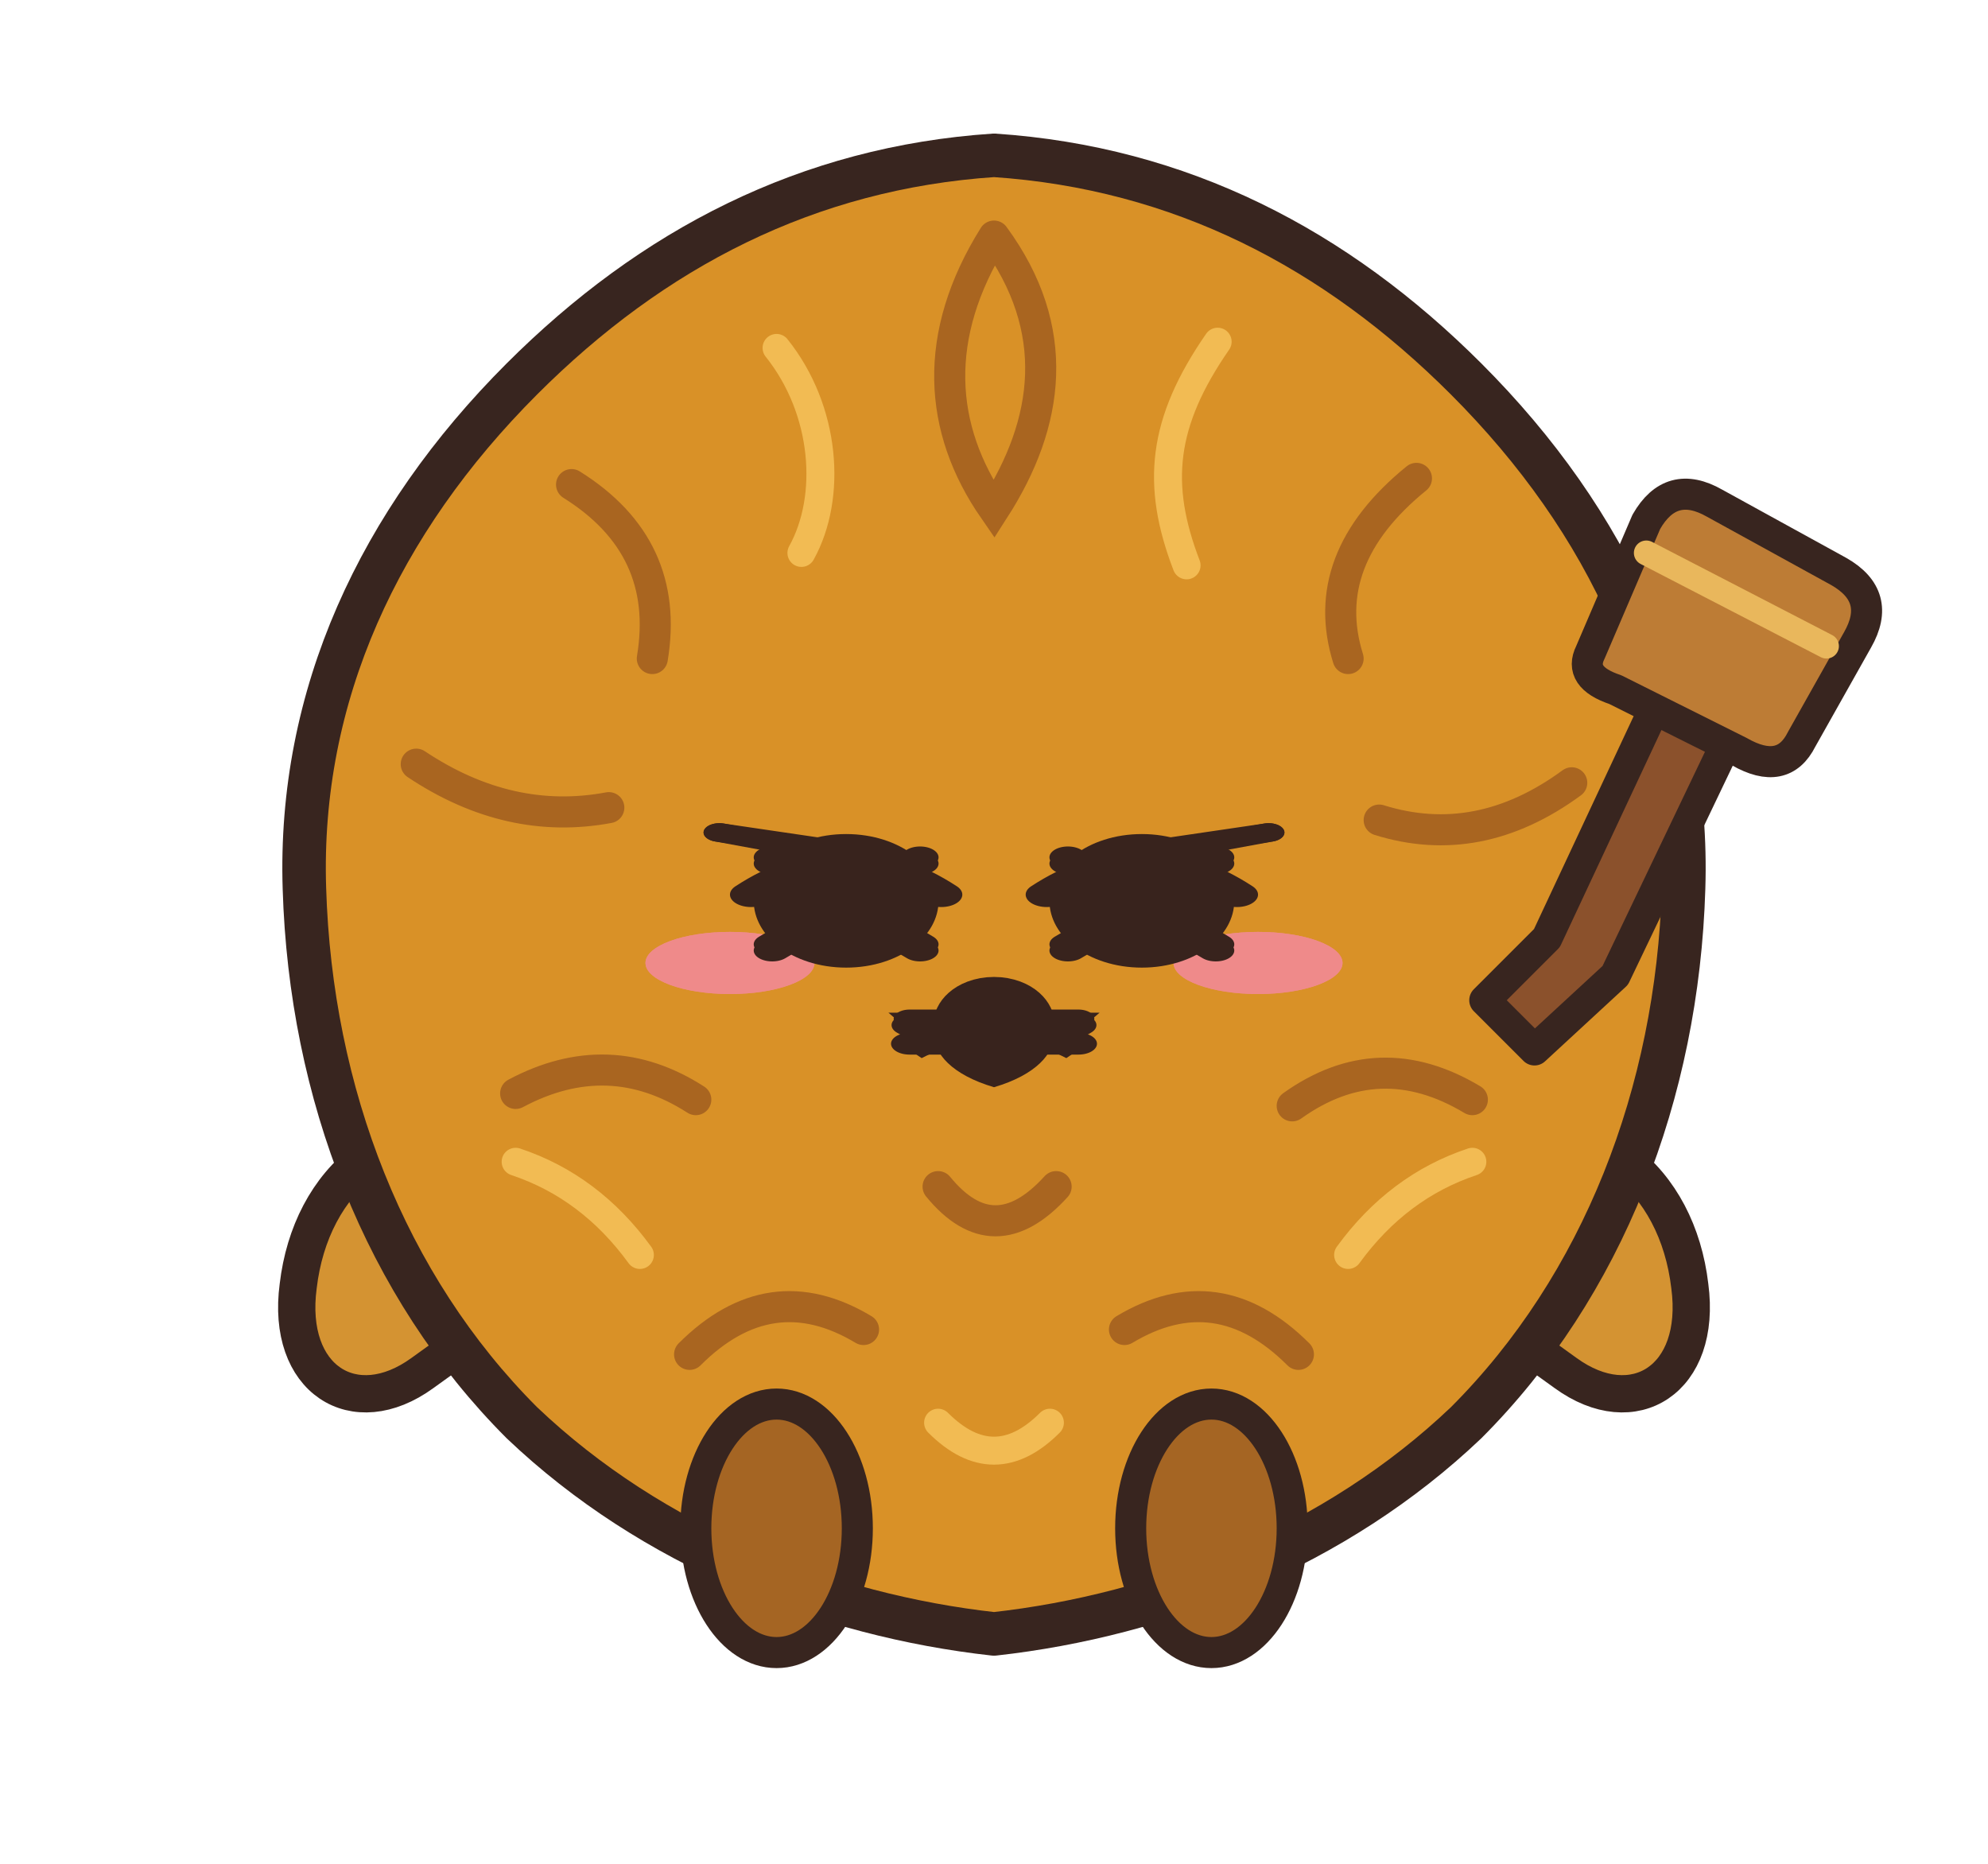
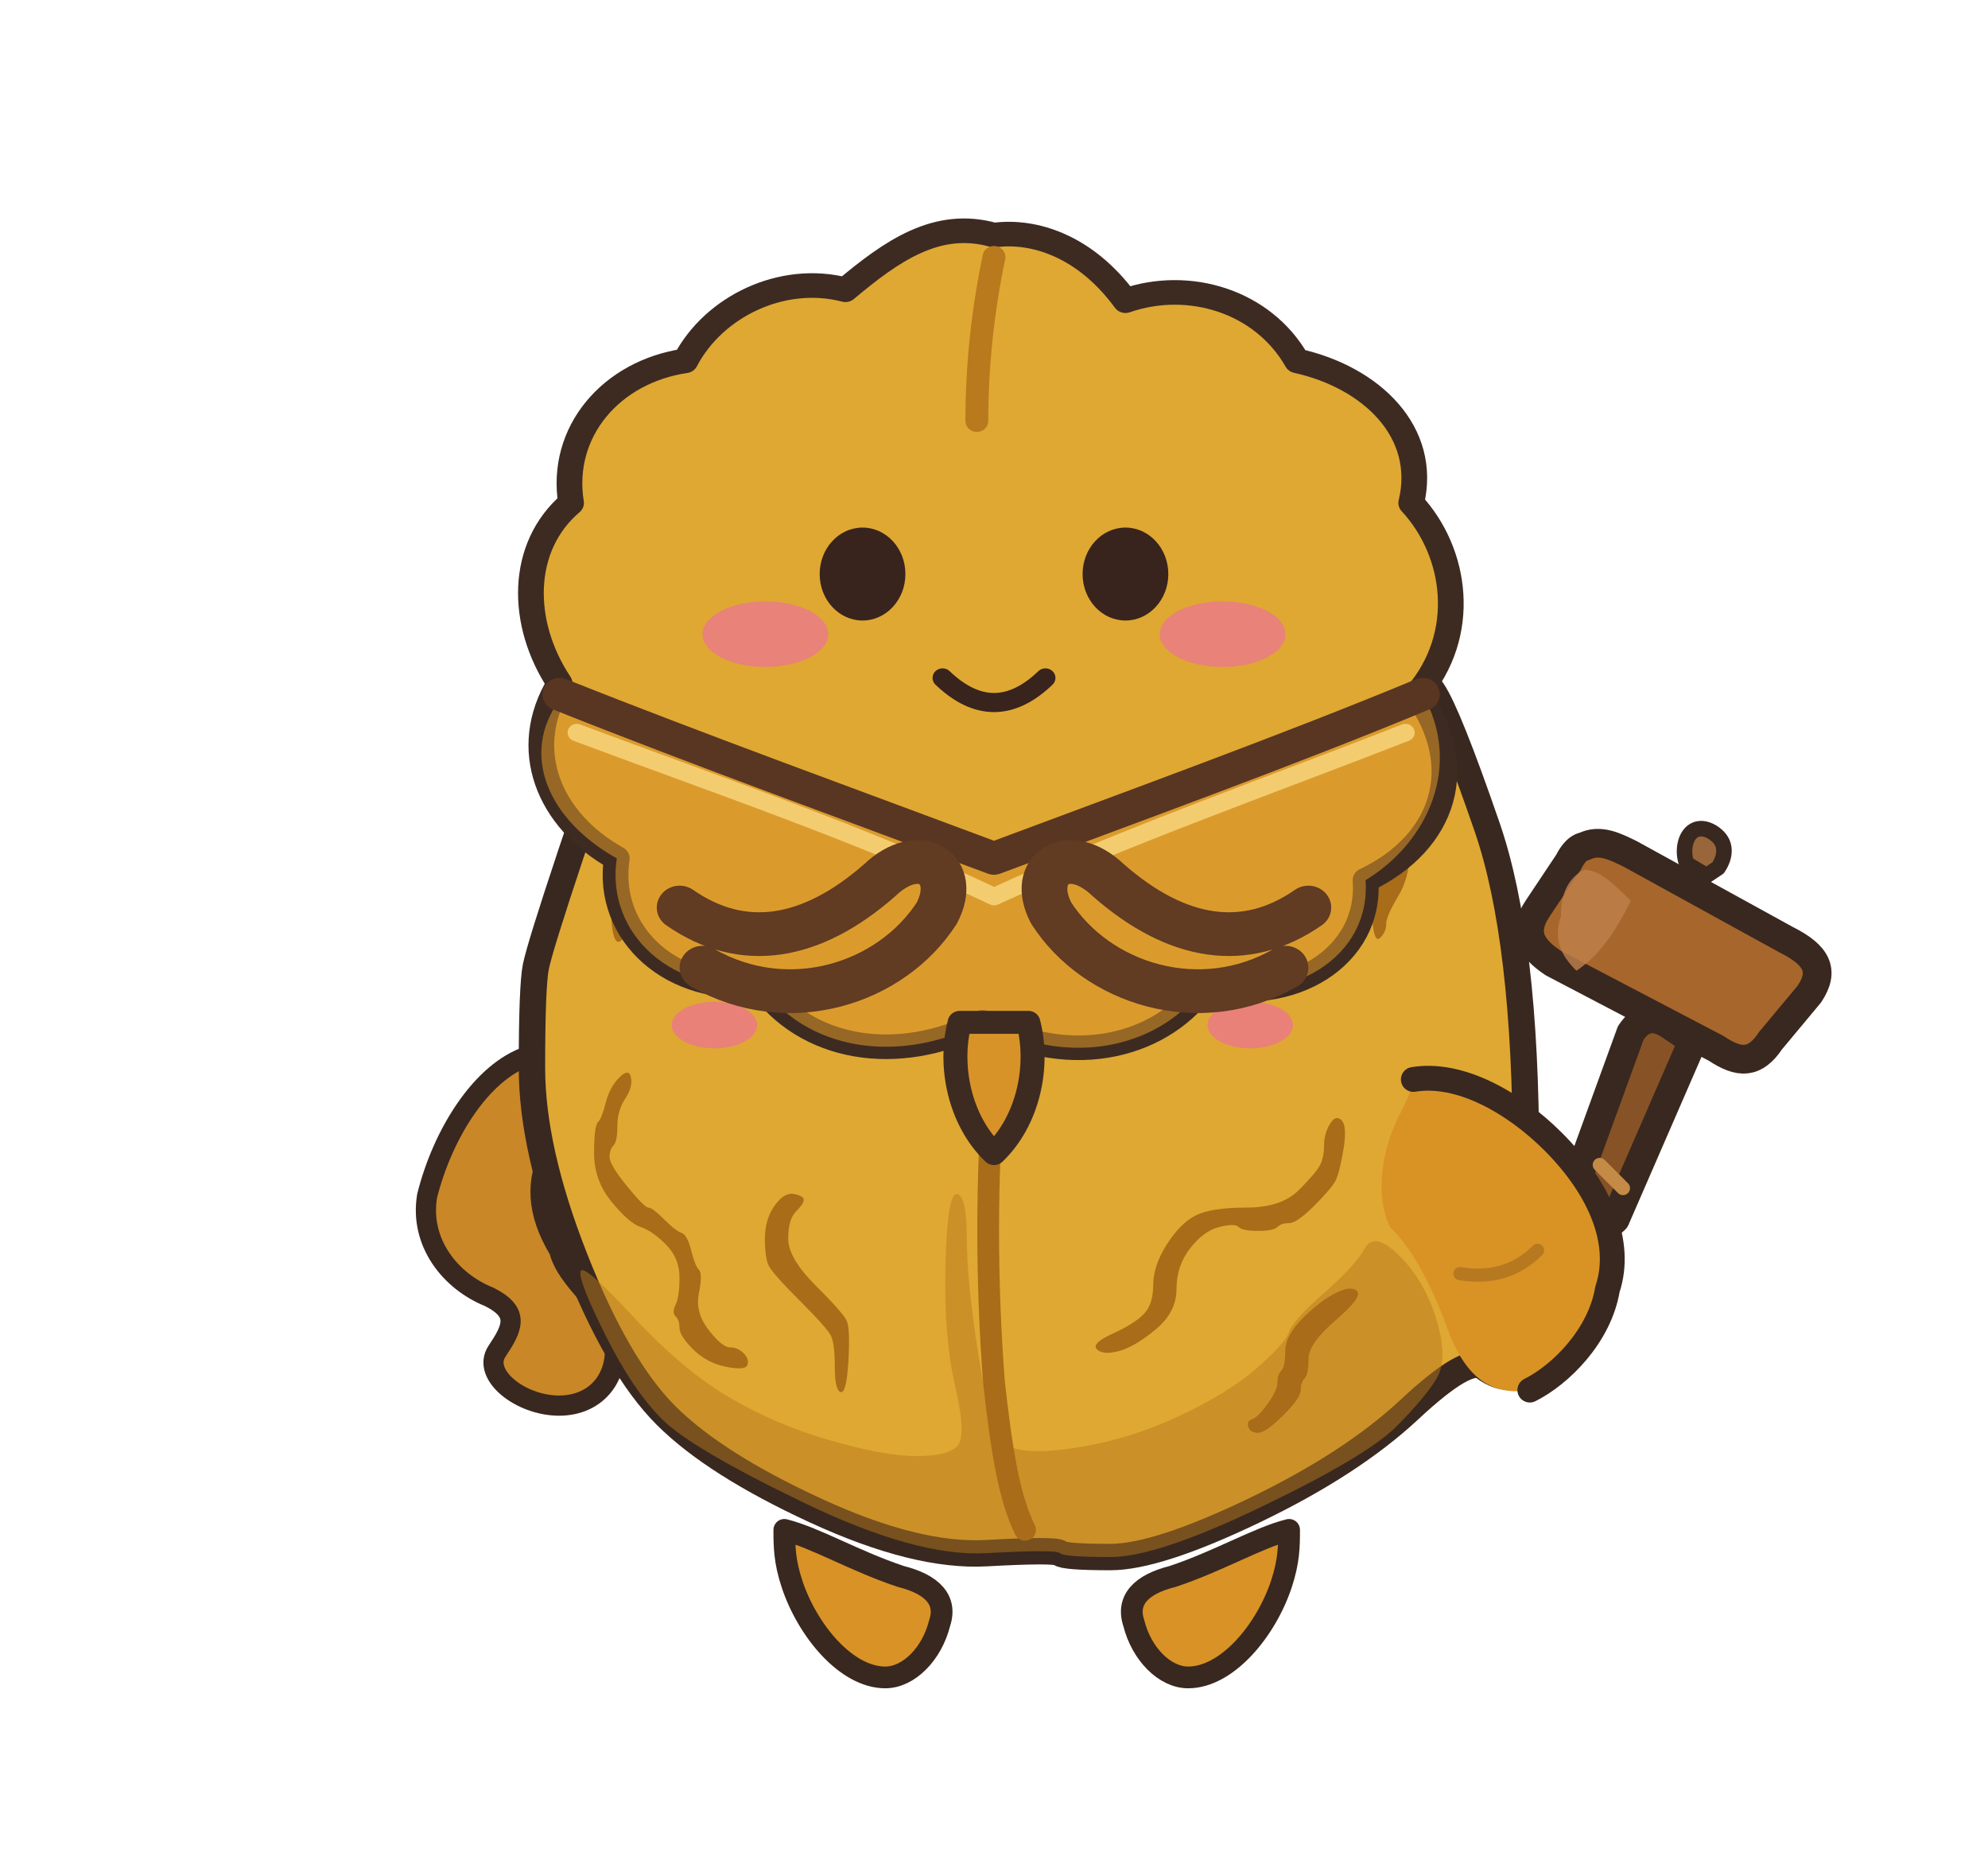
<svg xmlns="http://www.w3.org/2000/svg" width="320" height="300" viewBox="0 0 320 300">
+   <g id="foot-left">
+     <g transform="translate(-415 10) scale(1.25)">
+       <path id="walnut-foot-left-shape" d="M 433 189 C 437 190 442 193 448 195 C 452 196 454 198 453 201 C 452 205 449 208 446 208 C 441 208 436 202 434 196 C 433 193 433 191 433 189 Z" fill="#d99225" stroke="#39281f" stroke-width="2.8" stroke-linejoin="round" />
+     </g>
+   </g>
+   <g id="foot-right">
+     <g transform="translate(-415 10) scale(1.25)">
+       <path id="walnut-foot-right-shape" d="M 498 189 C 494 190 489 193 483 195 C 479 196 477 198 478 201 C 479 205 482 208 485 208 C 490 208 495 202 497 196 C 498 193 498 191 498 189 Z" fill="#d99225" stroke="#39281f" stroke-width="2.8" stroke-linejoin="round" />
+     </g>
+   </g>
+   <g id="hammer">
+     <g transform="translate(-415 10) scale(1.25)">
+       <path id="walnut-hammer-handle" d="M 534 147 L 542 125 Q 544 122 547 124 L 550 126 L 540 149 Q 538 151 536 149 Z" fill="#875326" stroke="#39281f" stroke-width="3.7" stroke-linejoin="round" />
+       <path id="walnut-hammer-cap" d="M 549.25 103.25 C 548.75 102.25 548.75 100.25 549.75 99.25 C 550.75 98.25 552.25 98.75 553.25 99.75 C 554.25 100.75 554.25 102.25 553.25 103.75 L 551.75 104.75 Z" fill="#98663a" stroke="#39281f" stroke-width="2" stroke-linejoin="round" />
+       <path id="walnut-hammer-head" d="M 536 101 C 538 100 540 101 542 102 L 562 113 C 566 115 567 117 565 120 L 560 126 C 558 129 556 129 553 127 L 532 116 C 529 114 528 112 530 109 L 534 103 C 535 101 536 101 536 101 Z" fill="#a7662c" stroke="#39281f" stroke-width="3.7" stroke-linejoin="round" />
+       <path id="walnut-hammer-head-highlight" d="M 536 104 C 538 104 540 106 542 108 C 540 112 538 115 535 117 C 533 115 532 113 533 110 C 533 107 534 105 536 104 Z" fill="#c0804a" opacity=".82" />
+       <path id="walnut-hammer-grip" d="M 538 142 L 541 145" fill="none" stroke="#c38b46" stroke-width="1.8" stroke-linecap="round" />
+     </g>
+   </g>
  <g id="arm-left">
-     <path id="walnut-shape-001" d="M83 183 C63 178 50 190 48 207 C46 222 57 229 68 221 L93 203 Z" fill="#d49332" stroke="#38251f" stroke-width="6" stroke-linejoin="round" />
+     <g transform="translate(-415 10) scale(1.25)">
+       <path id="walnut-arm-left-shape" d="M 400 128 C 394 130 389 138 387 146 C 386 152 390 157 395 159 C 399 161 398 163 396 166 C 394 169 399 173 404 173 C 409 173 412 169 411 164 C 410 160 405 157 404 153 C 401 148 401 144 403 140 C 405 135 404 130 400 128 Z" fill="#c98728" stroke="#39281f" stroke-width="2.6" stroke-linejoin="round" />
+       <path id="walnut-arm-left-crease" d="M 0 0" fill="none" opacity="0" />
+     </g>
+   </g>
+   <g id="body">
+     <g id="walnut-shell-art" transform="translate(-415 10) scale(1.25)">
+       <path id="walnut-body-outline" d="M 459.50 52.00 Q 461.00 50.50 466.00 50.50 Q 471.00 50.50 474.50 53.50 Q 478.00 56.50 487.00 59.50 Q 496.00 62.50 499.50 64.50 Q 503.00 66.50 508.75 72.25 Q 514.50 78.00 516.50 81.00 Q 518.50 84.00 523.50 98.50 Q 528.50 113.00 528.50 141.00 Q 528.50 169.00 526.75 169.25 Q 525.00 169.50 523.00 168.00 Q 521.00 166.50 513.50 173.50 Q 506.00 180.50 493.50 186.50 Q 481.00 192.50 475.00 192.50 Q 469.00 192.50 468.50 192.00 Q 468.00 191.50 459.00 192.00 Q 450.00 192.50 437.00 186.50 Q 424.00 180.50 417.75 174.25 Q 411.50 168.00 406.00 154.00 Q 400.50 140.00 400.50 129.50 Q 400.50 119.00 401.00 116.50 Q 401.50 114.00 405.50 102.00 Q 409.50 90.00 412.00 85.00 Q 414.50 80.00 419.75 74.25 Q 425.00 68.50 428.00 66.50 Q 431.00 64.50 435.00 62.50 Q 439.00 60.50 444.00 59.50 Q 449.00 58.50 453.50 56.00 Q 458.00 53.50 459.50 52.00 Z" fill="#dfa832" stroke="#39281f" stroke-width="3.4" stroke-linejoin="round" />
+       <path id="walnut-body-bottom-shade" d="M 453.75 154.75 Q 454.00 145.50 455.25 145.75 Q 456.50 146.00 456.50 151.50 Q 456.50 157.00 458.00 166.50 Q 459.50 176.00 461.25 177.75 Q 463.00 179.50 470.00 178.50 Q 477.00 177.50 483.50 174.50 Q 490.00 171.50 493.75 168.25 Q 497.50 165.00 498.00 163.50 Q 498.50 162.00 502.50 158.50 Q 506.50 155.00 507.75 152.75 Q 509.00 150.50 512.25 153.75 Q 515.50 157.00 517.00 162.00 Q 518.50 167.00 517.00 169.50 Q 515.50 172.00 511.75 175.75 Q 508.00 179.50 494.50 186.00 Q 481.00 192.50 475.00 192.50 Q 469.00 192.50 468.50 192.00 Q 468.00 191.50 459.00 192.00 Q 450.00 192.50 435.50 185.50 Q 421.00 178.50 417.25 174.75 Q 413.50 171.00 410.00 164.00 Q 406.50 157.00 406.75 155.75 Q 407.00 154.50 413.50 161.50 Q 420.00 168.50 426.00 172.00 Q 432.00 175.50 439.00 177.50 Q 446.00 179.50 450.00 179.50 Q 454.00 179.50 455.25 178.25 Q 456.50 177.00 455.00 170.50 Q 453.50 164.00 453.75 154.75 Z" fill="#b7791d" opacity=".5" />
+       <path id="walnut-top-highlight" d="M 424 75 C 428 70 433 69 436 71 C 435 75 430 79 427 81 C 424 82 422 79 424 75 Z" fill="#ffe596" opacity=".82" />
+       <path id="walnut-brain-crease-top-center" d="M 460 52 C 458 60 454 69 453 77 C 452 83 452 89 451 94" fill="none" stroke="#b47820" stroke-width="2.4" stroke-linecap="round" />
+       <path id="walnut-brain-crease-bottom-center" d="M 460 131 C 459 144 459 157 460 170 C 461 179 462 185 464 189" fill="none" stroke="#a96c18" stroke-width="2.8" stroke-linecap="round" />
+       <path id="walnut-brain-groove-left-top" d="M 446.50 69.00 Q 447.00 68.50 448.50 68.50 Q 450.00 68.50 450.75 69.25 Q 451.50 70.00 450.75 70.75 Q 450.00 71.50 448.00 71.50 Q 446.00 71.50 444.25 72.75 Q 442.50 74.00 441.50 76.00 Q 440.50 78.00 440.50 81.00 Q 440.50 84.00 440.00 85.00 Q 439.50 86.00 438.25 86.75 Q 437.00 87.50 436.00 87.50 Q 435.00 87.50 434.75 86.75 Q 434.50 86.00 436.50 84.00 Q 438.50 82.00 438.50 78.50 Q 438.50 75.00 439.00 74.00 Q 439.50 73.00 440.75 71.75 Q 442.00 70.50 444.00 70.00 Q 446.00 69.50 446.50 69.00 Z M 419.75 89.75 Q 422.00 87.50 424.00 87.50 Q 426.00 87.50 426.25 88.25 Q 426.50 89.00 424.75 89.75 Q 423.00 90.50 421.75 91.75 Q 420.50 93.00 420.00 94.00 Q 419.50 95.00 420.00 98.00 Q 420.50 101.00 420.00 102.00 Q 419.50 103.00 416.50 105.50 Q 413.50 108.00 413.00 109.00 Q 412.50 110.00 412.50 111.50 Q 412.50 113.00 411.75 113.25 Q 411.00 113.50 410.75 110.75 Q 410.50 108.00 414.00 104.50 Q 417.50 101.00 417.00 98.00 Q 416.50 95.00 417.00 94.50 Q 417.50 94.00 417.50 93.00 Q 417.50 92.00 419.75 89.75 Z" fill="#a96c18" />
+       <path id="walnut-brain-groove-right-top" d="M 479.25 70.25 Q 480.00 69.50 480.25 73.25 Q 480.50 77.00 482.25 78.75 Q 484.00 80.50 486.00 81.00 Q 488.00 81.50 489.75 83.75 Q 491.50 86.00 491.50 89.00 Q 491.50 92.00 491.00 92.50 Q 490.50 93.00 490.25 94.25 Q 490.00 95.50 489.50 95.50 Q 489.00 95.50 488.25 94.75 Q 487.50 94.00 487.50 93.00 Q 487.50 92.00 488.00 91.50 Q 488.50 91.00 488.50 88.50 Q 488.50 86.00 487.25 84.75 Q 486.00 83.50 484.00 83.00 Q 482.00 82.50 480.25 80.75 Q 478.50 79.00 478.50 75.00 Q 478.50 71.00 479.25 70.25 Z M 495.00 72.50 Q 495.00 71.50 496.50 71.50 Q 498.00 71.50 501.25 74.25 Q 504.50 77.00 505.50 79.00 Q 506.50 81.00 506.50 82.50 Q 506.50 84.00 507.00 84.50 Q 507.50 85.00 507.00 86.00 Q 506.50 87.00 506.50 89.50 Q 506.50 92.00 508.25 93.75 Q 510.00 95.50 510.50 95.50 Q 511.00 95.50 512.25 97.25 Q 513.50 99.00 513.50 102.00 Q 513.50 105.00 512.00 107.50 Q 510.50 110.00 510.50 111.00 Q 510.50 112.00 509.75 112.75 Q 509.00 113.50 508.75 110.75 Q 508.50 108.00 509.50 106.00 Q 510.50 104.00 510.50 102.00 Q 510.50 100.00 507.50 97.00 Q 504.50 94.00 504.50 89.50 Q 504.50 85.00 504.00 84.50 Q 503.50 84.00 503.50 82.50 Q 503.50 81.00 503.00 80.00 Q 502.50 79.00 499.75 76.25 Q 497.00 73.50 496.00 73.50 Q 495.00 73.50 495.00 72.50 Z" fill="#a96c18" />
+       <path id="walnut-brain-groove-left-bottom" d="M 411.75 130.75 Q 413.00 129.50 413.25 130.75 Q 413.50 132.00 412.50 133.50 Q 411.50 135.00 411.50 137.00 Q 411.50 139.00 411.00 139.50 Q 410.50 140.00 410.50 141.00 Q 410.50 142.00 412.75 144.75 Q 415.00 147.50 415.50 147.50 Q 416.00 147.50 417.50 149.00 Q 419.00 150.50 419.75 150.75 Q 420.50 151.00 421.00 153.00 Q 421.50 155.00 422.00 155.50 Q 422.50 156.00 422.00 158.50 Q 421.50 161.00 423.25 163.25 Q 425.00 165.50 426.00 165.50 Q 427.00 165.50 427.75 166.25 Q 428.50 167.00 428.25 167.75 Q 428.00 168.50 425.50 168.00 Q 423.00 167.50 421.25 165.75 Q 419.50 164.00 419.50 163.00 Q 419.50 162.00 419.00 161.50 Q 418.50 161.00 419.00 160.00 Q 419.50 159.00 419.50 156.50 Q 419.50 154.00 417.75 152.25 Q 416.00 150.50 414.50 150.00 Q 413.00 149.50 410.75 146.75 Q 408.50 144.00 408.50 140.50 Q 408.50 137.00 409.00 136.50 Q 409.50 136.00 410.00 134.00 Q 410.50 132.00 411.75 130.75 Z M 431.75 147.25 Q 433.00 145.50 434.25 145.75 Q 435.50 146.00 435.50 146.50 Q 435.50 147.00 434.50 148.00 Q 433.50 149.00 433.50 151.50 Q 433.50 154.00 437.00 157.50 Q 440.50 161.00 441.00 162.00 Q 441.50 163.00 441.25 167.25 Q 441.00 171.50 440.25 171.25 Q 439.50 171.00 439.50 168.00 Q 439.50 165.00 439.00 164.00 Q 438.50 163.00 435.00 159.50 Q 431.50 156.00 431.00 155.00 Q 430.50 154.00 430.50 151.50 Q 430.50 149.00 431.75 147.25 Z" fill="#a96c18" />
+       <path id="walnut-brain-groove-right-bottom" d="M 503.25 136.75 Q 504.00 135.50 504.75 136.25 Q 505.50 137.00 505.00 140.00 Q 504.50 143.00 504.00 144.00 Q 503.50 145.00 501.25 147.25 Q 499.00 149.50 498.00 149.50 Q 497.00 149.50 496.50 150.00 Q 496.00 150.50 494.00 150.50 Q 492.00 150.50 491.50 150.00 Q 491.00 149.50 489.00 150.00 Q 487.00 150.50 485.25 152.75 Q 483.50 155.00 483.50 158.00 Q 483.50 161.00 480.75 163.25 Q 478.00 165.50 476.00 166.00 Q 474.00 166.50 473.25 165.75 Q 472.50 165.00 475.25 163.75 Q 478.00 162.50 479.25 161.25 Q 480.50 160.00 480.50 157.50 Q 480.50 155.00 482.25 152.25 Q 484.00 149.50 486.00 148.50 Q 488.00 147.50 492.50 147.50 Q 497.00 147.50 499.25 145.25 Q 501.50 143.00 502.00 142.00 Q 502.50 141.00 502.50 139.50 Q 502.50 138.00 503.25 136.75 Z M 504.00 158.50 Q 506.00 157.50 506.75 158.25 Q 507.50 159.00 504.00 162.00 Q 500.50 165.00 500.50 167.00 Q 500.50 169.00 500.00 169.50 Q 499.50 170.00 499.50 171.00 Q 499.50 172.00 497.25 174.25 Q 495.00 176.50 494.00 176.50 Q 493.00 176.50 492.75 175.75 Q 492.50 175.00 493.25 174.75 Q 494.00 174.50 495.25 172.75 Q 496.50 171.00 496.50 170.00 Q 496.50 169.00 497.00 168.50 Q 497.50 168.00 497.50 166.00 Q 497.50 164.00 499.75 161.75 Q 502.00 159.50 504.00 158.50 Z" fill="#a96c18" />
+       <path id="walnut-side-brain-groove-left" d="M 0 0" fill="none" opacity="0" />
+       <path id="walnut-side-brain-groove-right" d="M 0 0" fill="none" opacity="0" />
+     </g>
+     <g id="face-neutral" transform="translate(-415 10) scale(1.25)">
+       <ellipse id="neutral-blush-left" cx="424" cy="124" rx="5.5" ry="3.0" fill="#e98178" />
+       <ellipse id="neutral-blush-right" cx="493" cy="124" rx="5.5" ry="3.0" fill="#e98178" />
+       <ellipse id="neutral-eye-left" cx="438" cy="112" rx="6.3" ry="6.7" fill="#352019" />
+       <ellipse id="neutral-eye-right" cx="480" cy="112" rx="6.3" ry="6.7" fill="#352019" />
+       <path id="neutral-mouth" d="M451 122 C454 127 461 127 466 122" fill="none" stroke="#352019" stroke-width="2.6" stroke-linecap="round" />
+     </g>
+     <g id="face-happy" transform="translate(0 10)">
+       <ellipse id="walnut-happy-blush-left" cx="111" cy="137" rx="12" ry="6" fill="#e98278" />
+       <ellipse id="walnut-happy-blush-right" cx="209" cy="137" rx="12" ry="6" fill="#e98278" />
+       <path id="walnut-happy-eyes-mouth" d="M126 121 Q135 109 144 121 M176 121 Q185 109 194 121 M146 143 Q160 162 174 143 Z" fill="#39231d" stroke="#39231d" stroke-width="3.5" stroke-linecap="round" stroke-linejoin="round" />
+     </g>
+     <g id="face-focused" transform="translate(0 10)">
+       <path id="walnut-focused-brows" d="M125 109 L144 114 M176 114 L195 109" fill="none" stroke="#39231d" stroke-width="3.5" stroke-linecap="round" />
+       <ellipse id="walnut-focused-eye-left" cx="135" cy="121" rx="8" ry="9" fill="#39231d" />
+       <ellipse id="walnut-focused-eye-right" cx="185" cy="121" rx="8" ry="9" fill="#39231d" />
+       <path id="walnut-focused-mouth" d="M150 150 L170 150" fill="none" stroke="#39231d" stroke-width="3.5" stroke-linecap="round" />
+     </g>
+     <g id="face-attack" transform="translate(0 10)">
+       <path id="walnut-attack-brows" d="M125 110 L144 115 M176 115 L195 110" fill="none" stroke="#39231d" stroke-width="3.5" stroke-linecap="round" />
+       <ellipse id="walnut-attack-eye-left" cx="135" cy="121" rx="8" ry="9" fill="#39231d" />
+       <ellipse id="walnut-attack-eye-right" cx="185" cy="121" rx="8" ry="9" fill="#39231d" />
+       <ellipse id="walnut-attack-mouth" cx="160" cy="151" rx="5" ry="7" fill="#39231d" />
+     </g>
+     <g id="face-surprised" transform="translate(0 10)">
+       <ellipse id="walnut-surprised-eye-left" cx="135" cy="121" rx="8.5" ry="9.5" fill="none" stroke="#39231d" stroke-width="3.5" />
+       <ellipse id="walnut-surprised-eye-right" cx="185" cy="121" rx="8.5" ry="9.5" fill="none" stroke="#39231d" stroke-width="3.5" />
+       <ellipse id="walnut-surprised-mouth" cx="160" cy="151" rx="5" ry="7" fill="none" stroke="#39231d" stroke-width="3.5" />
+     </g>
+     <g id="face-hurt" transform="translate(0 10)">
+       <path id="walnut-hurt-eyes" d="M127 113 L143 129 M143 113 L127 129 M177 113 L193 129 M193 113 L177 129" fill="none" stroke="#39231d" stroke-width="3.5" stroke-linecap="round" />
+       <path id="walnut-hurt-mouth" d="M148 153 Q160 142 172 153" fill="none" stroke="#39231d" stroke-width="3.5" stroke-linecap="round" />
+     </g>
+     <g id="face-hungry" transform="translate(0 10)">
+       <ellipse id="walnut-hungry-eye-left" cx="135" cy="121" rx="8" ry="9" fill="#39231d" />
+       <ellipse id="walnut-hungry-eye-right" cx="185" cy="121" rx="8" ry="9" fill="#39231d" />
+       <path id="walnut-hungry-mouth" d="M160 145 C152 145 151 157 160 162 C169 157 168 145 160 145 Z" fill="#39231d" />
+     </g>
+     <g id="face-dead" transform="translate(0 10)">
+       <path id="walnut-dead-eyes" d="M127 113 L143 129 M143 113 L127 129 M177 113 L193 129 M193 113 L177 129" fill="none" stroke="#39231d" stroke-width="3.5" stroke-linecap="round" />
+       <path id="walnut-dead-mouth" d="M151 152 L169 152" fill="none" stroke="#39231d" stroke-width="3.5" stroke-linecap="round" />
+     </g>
  </g>
  <g id="arm-right">
-     <path id="walnut-shape-002" d="M237 183 C257 178 270 190 272 207 C274 222 263 229 252 221 L227 203 Z" fill="#d49332" stroke="#38251f" stroke-width="6" stroke-linejoin="round" />
-   </g>
-   <g id="body">
-     <path id="walnut-shape-003" d="M160 25 C130 27 105 40 84 61 C61 84 48 112 49 143 C50 176 62 207 84 229 C105 249 133 260 160 263 C187 260 215 249 236 229 C258 207 270 176 271 143 C272 112 259 84 236 61 C215 40 190 27 160 25 Z" fill="#d99127" stroke="#38251f" stroke-width="7" stroke-linejoin="round" />
-     <path id="walnut-shape-004" d="M160 38 C150 54 151 69 160 82 C169 68 171 53 160 38 M92 78 Q108 88 105 106 M228 77 Q212 90 217 106 M67 123 Q82 133 98 130 M253 126 Q238 137 222 132 M83 176 Q98 168 112 177 M237 177 Q222 168 208 178 M111 218 Q124 205 139 214 M209 218 Q196 205 181 214 M151 191 Q160 202 170 191" fill="none" stroke="#a96520" stroke-width="5" stroke-linecap="round" />
-     <path id="walnut-shape-005" d="M125 56 C133 66 134 80 129 89 M196 55 C187 68 186 78 191 91 M83 187 Q95 191 103 202 M237 187 Q225 191 217 202 M151 229 Q160 238 169 229" fill="none" stroke="#f2bb53" stroke-width="4.5" stroke-linecap="round" />
-     <g transform="translate(160 0) scale(1.7 1) translate(-160 0)" id="face-neutral">
-       <ellipse id="neutral-blush-left" cx="135" cy="155" rx="8" ry="5" fill="#ef8a8a" />
-       <ellipse id="neutral-blush-right" cx="185" cy="155" rx="8" ry="5" fill="#ef8a8a" />
-       <ellipse id="neutral-eye-left" cx="146" cy="144" rx="8" ry="9" fill="#38231d" />
-       <ellipse id="neutral-eye-right" cx="174" cy="144" rx="8" ry="9" fill="#38231d" />
-       <path id="neutral-mouth" d="M 152 165 Q 160 173 168 165" fill="none" stroke="#38231d" stroke-width="3.4" stroke-linecap="round" />
-     </g>
-     <g transform="translate(160 0) scale(1.7 1) translate(-160 0)" id="face-happy">
-       <ellipse id="walnut-shape-006" cx="135" cy="155" rx="8" ry="5" fill="#ef8a8a" />
-       <ellipse id="walnut-shape-007" cx="185" cy="155" rx="8" ry="5" fill="#ef8a8a" />
-       <path id="walnut-shape-008" d="M 137 144 Q 146 134 155 144 M 165 144 Q 174 134 183 144" fill="none" stroke="#38231d" stroke-width="4" stroke-linecap="round" />
-       <path id="walnut-shape-009" d="M 150 163 Q 160 178 170 163 Z" fill="#38231d" />
-     </g>
-     <g transform="translate(160 0) scale(1.7 1) translate(-160 0)" id="face-focused">
-       <path id="walnut-shape-010" d="M 134 134 L 150 138 M 170 138 L 186 134" stroke="#38231d" stroke-width="3" stroke-linecap="round" />
-       <ellipse id="walnut-shape-011" cx="146" cy="145" rx="7" ry="9" fill="#38231d" />
-       <ellipse id="walnut-shape-012" cx="174" cy="145" rx="7" ry="9" fill="#38231d" />
-       <path id="walnut-shape-013" d="M 152 164 L 168 164" stroke="#38231d" stroke-width="3" stroke-linecap="round" />
-     </g>
-     <g transform="translate(160 0) scale(1.7 1) translate(-160 0)" id="face-attack">
-       <path id="walnut-shape-014" d="M 134 134 L 150 139 M 170 139 L 186 134" stroke="#38231d" stroke-width="3" stroke-linecap="round" />
-       <ellipse id="walnut-shape-015" cx="146" cy="145" rx="7" ry="9" fill="#38231d" />
-       <ellipse id="walnut-shape-016" cx="174" cy="145" rx="7" ry="9" fill="#38231d" />
-       <ellipse id="walnut-shape-017" cx="160" cy="165" rx="5" ry="7" fill="#38231d" />
-     </g>
-     <g transform="translate(160 0) scale(1.7 1) translate(-160 0)" id="face-surprised">
-       <ellipse id="walnut-shape-018" cx="146" cy="145" rx="7" ry="9" fill="none" stroke="#38231d" stroke-width="3.5" />
-       <ellipse id="walnut-shape-019" cx="174" cy="145" rx="7" ry="9" fill="none" stroke="#38231d" stroke-width="3.5" />
-       <ellipse id="walnut-shape-020" cx="160" cy="165" rx="4" ry="6" fill="none" stroke="#38231d" stroke-width="3.5" />
-     </g>
-     <g transform="translate(160 0) scale(1.7 1) translate(-160 0)" id="face-hurt">
-       <path id="walnut-shape-021" d="M 139 139 l 14 14 m 0 -14 l -14 14 M 167 139 l 14 14 m 0 -14 l -14 14" stroke="#38231d" stroke-width="3.5" stroke-linecap="round" />
-       <path id="walnut-shape-022" d="M 152 169 Q 160 162 168 169" fill="none" stroke="#38231d" stroke-width="3.5" />
-     </g>
-     <g transform="translate(160 0) scale(1.7 1) translate(-160 0)" id="face-hungry">
-       <ellipse id="walnut-shape-023" cx="146" cy="145" rx="7" ry="9" fill="#38231d" />
-       <ellipse id="walnut-shape-024" cx="174" cy="145" rx="7" ry="9" fill="#38231d" />
-       <path id="walnut-shape-025" d="M 160 161 C 153 161 152 171 160 175 C 168 171 167 161 160 161 Z" fill="#38231d" />
-     </g>
-     <g transform="translate(160 0) scale(1.7 1) translate(-160 0)" id="face-dead">
-       <path id="walnut-shape-026" d="M 139 138 l 14 14 m 0 -14 l -14 14 M 167 138 l 14 14 m 0 -14 l -14 14" stroke="#38231d" stroke-width="3.5" stroke-linecap="round" />
-       <path id="walnut-shape-027" d="M 152 168 L 168 168" stroke="#38231d" stroke-width="3.5" stroke-linecap="round" />
+     <g transform="translate(-415 10) scale(1.25)">
+       <path id="walnut-arm-right-shape" d="M 514 131 C 520 130 527 134 532 139 C 538 145 541 152 539 158 C 538 164 533 169 529 171 C 523 172 520 168 518 162 C 516 157 514 153 511 150 C 509 146 510 140 512 136 C 513 134 514 132 514 131 Z" fill="#d99325" />
+       <path id="walnut-arm-right-outline" d="M 514 131 C 520 130 527 134 532 139 C 538 145 541 152 539 158 C 538 164 533 169 529 171" fill="none" stroke="#39281f" stroke-width="3.2" stroke-linecap="round" stroke-linejoin="round" />
+       <path id="walnut-arm-right-crease" d="M530 153 Q526 157 520 156" fill="none" stroke="#b77920" stroke-width="1.7" stroke-linecap="round" />
    </g>
  </g>
-   <g id="foot-left">
-     <ellipse id="walnut-shape-028" cx="125" cy="246" rx="13" ry="20" fill="#a56523" stroke="#38251f" stroke-width="5" />
-   </g>
-   <g id="foot-right">
-     <ellipse id="walnut-shape-029" cx="195" cy="246" rx="13" ry="20" fill="#a56523" stroke="#38251f" stroke-width="5" />
-   </g>
-   <g id="hammer">
-     <path id="walnut-shape-030" d="M247 169 L260 157 L282 111 L271 104 L249 151 L239 161 Z" fill="#8b512c" stroke="#38251f" stroke-width="5" stroke-linejoin="round" />
-     <path id="walnut-shape-031" d="M256 105 L265 84 Q269 77 276 81 L296 92 Q303 96 299 103 L290 119 Q287 125 280 121 L260 111 Q254 109 256 105 Z" fill="#bd7c35" stroke="#38251f" stroke-width="5" stroke-linejoin="round" />
-     <path id="walnut-shape-032" d="M265 89 L294 104" fill="none" stroke="#e9b75c" stroke-width="4" stroke-linecap="round" />
+   <g id="guard-form" transform="translate(160 0) scale(.92 .88) translate(-160 0)">
+     <path id="walnut-guard-shell" d="M160 43 C150 40 142 46 134 53 C123 50 111 56 106 66 C93 68 84 79 86 92 C77 100 77 114 84 125 C77 137 82 150 94 157 C92 171 104 182 119 180 C127 192 143 195 158 187 C174 196 190 191 197 180 C212 184 226 175 225 161 C239 154 243 140 234 127 C243 116 241 101 233 92 C236 79 226 69 213 66 C207 55 194 51 183 55 C176 45 167 42 160 43 Z" fill="#dfa832" stroke="#3d2b22" stroke-width="4.5" stroke-linejoin="round" />
+     <path id="walnut-guard-lower-shell" d="M84 128 C106 136 137 144 160 157 C183 143 211 135 235 127 C242 140 236 154 225 161 C226 175 212 184 197 180 C190 191 174 196 158 187 C143 195 127 192 119 180 C104 182 92 171 94 157 C82 150 77 138 84 128 Z" fill="#d89328" opacity=".58" />
+     <path id="walnut-guard-rim-shadow" d="M84 127 C108 137 137 148 160 157 C183 148 212 137 235 127" fill="none" stroke="#593622" stroke-width="6" stroke-linecap="round" stroke-linejoin="round" />
+     <path id="walnut-guard-rim-highlight" d="M87 134 C110 143 138 153 160 164 C183 153 210 143 232 134" fill="none" stroke="#f4cc70" stroke-width="3.2" stroke-linecap="round" stroke-linejoin="round" />
+     <path id="walnut-guard-top-crease" d="M160 47 Q157 62 157 77" fill="none" stroke="#b9791d" stroke-width="4" stroke-linecap="round" />
+     <ellipse id="walnut-guard-blush-left" cx="120" cy="116" rx="11" ry="6" fill="#e98278" />
+     <ellipse id="walnut-guard-blush-right" cx="200" cy="116" rx="11" ry="6" fill="#e98278" />
+     <ellipse id="walnut-guard-eye-left" cx="137" cy="105" rx="7.5" ry="8.5" fill="#39231d" />
+     <ellipse id="walnut-guard-eye-right" cx="183" cy="105" rx="7.5" ry="8.5" fill="#39231d" />
+     <path id="walnut-guard-mouth" d="M151 124 Q160 133 169 124" fill="none" stroke="#39231d" stroke-width="3.5" stroke-linecap="round" />
+     <path id="walnut-guard-arm-left" d="M105 166 C116 174 128 172 140 161 C147 154 154 159 150 167 C142 180 124 186 109 177" fill="none" stroke="#613b22" stroke-width="8" stroke-linecap="round" stroke-linejoin="round" />
+     <path id="walnut-guard-arm-right" d="M215 166 C204 174 192 172 180 161 C173 154 166 159 170 167 C178 180 196 186 211 177" fill="none" stroke="#613b22" stroke-width="8" stroke-linecap="round" stroke-linejoin="round" />
+     <path id="walnut-guard-foot" d="M154 187 C152 195 154 205 160 211 C166 205 168 195 166 187 Z" fill="#d89328" stroke="#3d2b22" stroke-width="4.2" stroke-linejoin="round" />
  </g>
</svg>
